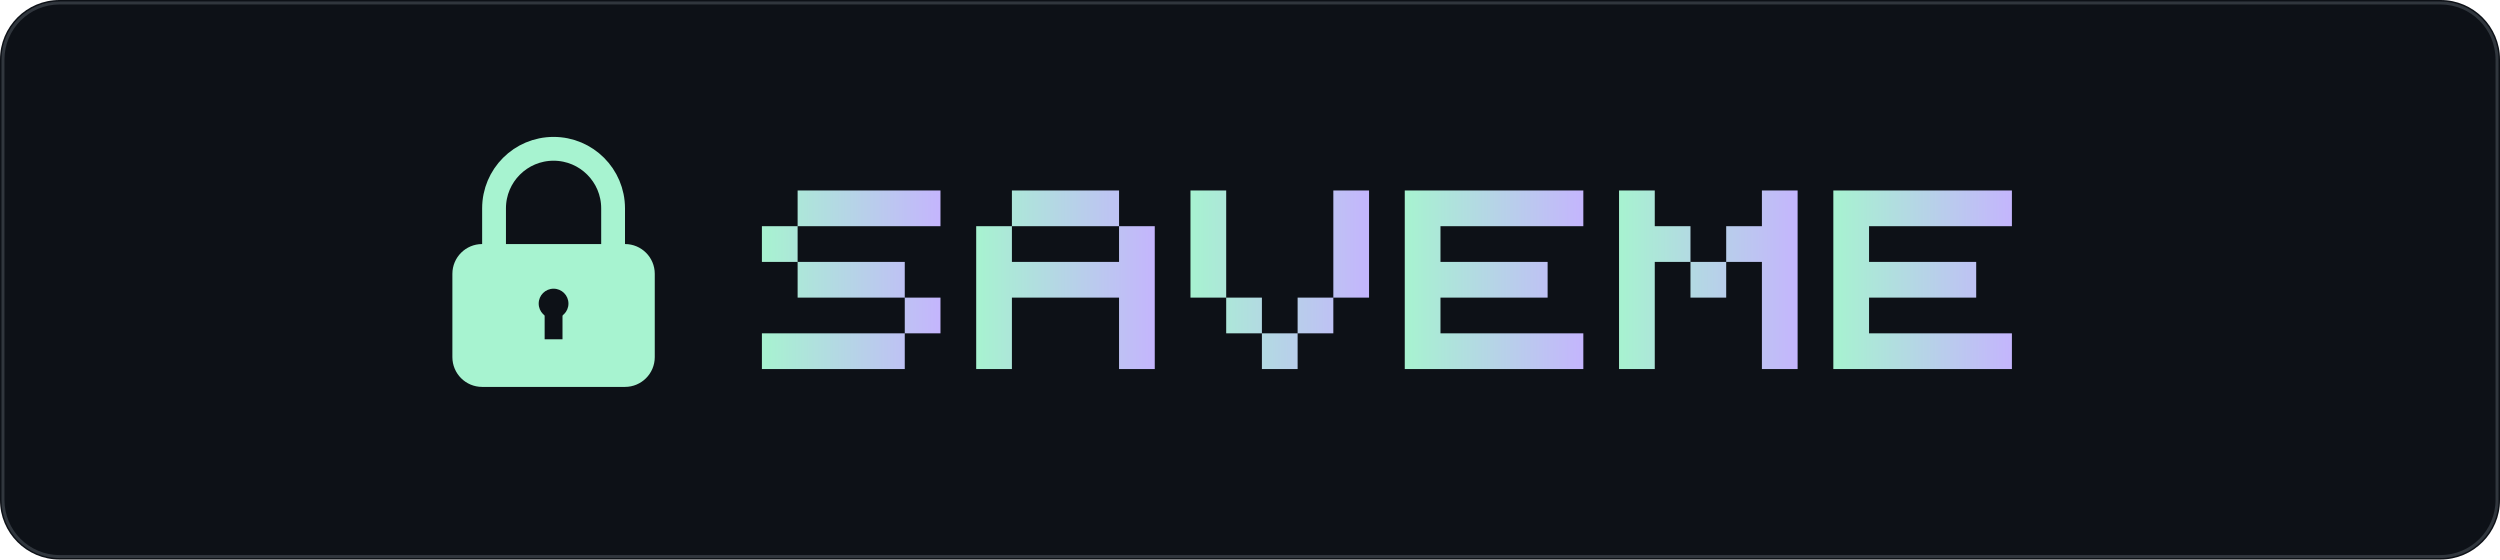
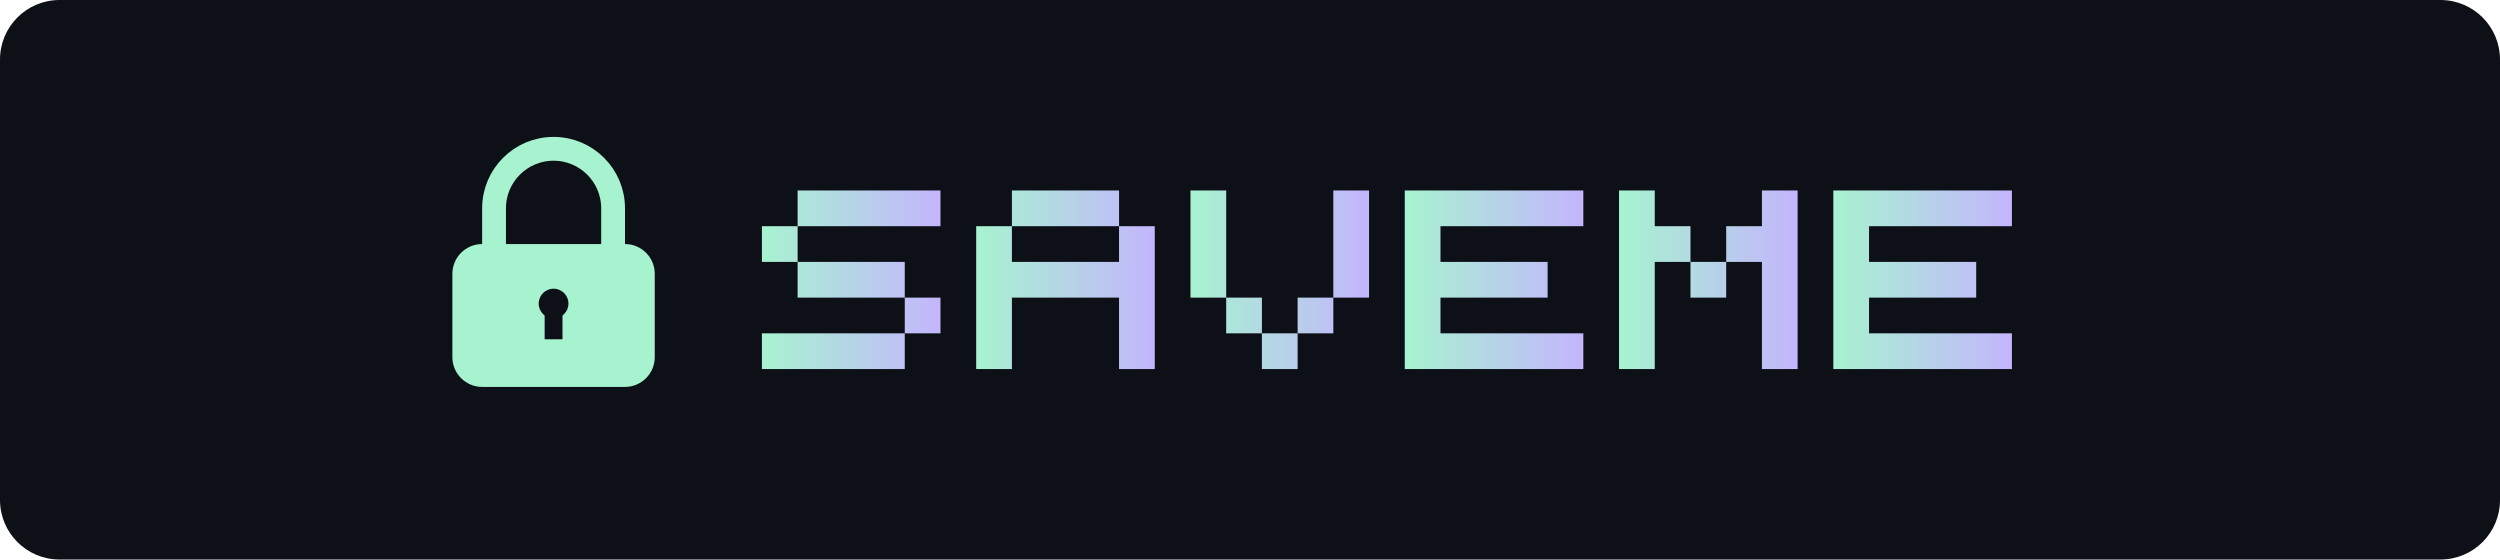
<svg xmlns="http://www.w3.org/2000/svg" width="840" height="188" viewBox="0 0 840 188" role="img" aria-labelledby="title desc">
  <defs>
    <linearGradient id="ink" x1="0" y1="0" x2="1" y2="0">
      <stop stop-color="#a7f3d0" />
      <stop offset="1" stop-color="#c4b5fd" />
    </linearGradient>
  </defs>
  <rect width="840" height="188" rx="20" fill="#0d1117" />
-   <rect x="1" y="1" width="838" height="186" rx="19" fill="none" stroke="#30363d" />
  <path d="M166 84V70a20 20 0 0 1 40 0v14" fill="none" stroke="#a7f3d0" stroke-width="8" />
  <rect x="152" y="82" width="68" height="48" rx="10" fill="#a7f3d0" />
  <circle cx="186" cy="102" r="5" fill="#0d1117" />
  <path d="M183 102h6v12h-6z" fill="#0d1117" />
  <g fill="url(#ink)">
    <path d="M268 64h12v12h-12zM280 64h12v12h-12zM292 64h12v12h-12zM304 64h12v12h-12zM256 76h12v12h-12zM268 88h12v12h-12zM280 88h12v12h-12zM292 88h12v12h-12zM304 100h12v12h-12zM256 112h12v12h-12zM268 112h12v12h-12zM280 112h12v12h-12zM292 112h12v12h-12z" />
    <path d="M340 64h12v12h-12zM352 64h12v12h-12zM364 64h12v12h-12zM328 76h12v12h-12zM376 76h12v12h-12zM328 88h12v12h-12zM340 88h12v12h-12zM352 88h12v12h-12zM364 88h12v12h-12zM376 88h12v12h-12zM328 100h12v12h-12zM376 100h12v12h-12zM328 112h12v12h-12zM376 112h12v12h-12z" />
    <path d="M400 64h12v12h-12zM448 64h12v12h-12zM400 76h12v12h-12zM448 76h12v12h-12zM400 88h12v12h-12zM448 88h12v12h-12zM412 100h12v12h-12zM436 100h12v12h-12zM424 112h12v12h-12z" />
    <path d="M472 64h12v12h-12zM484 64h12v12h-12zM496 64h12v12h-12zM508 64h12v12h-12zM520 64h12v12h-12zM472 76h12v12h-12zM472 88h12v12h-12zM484 88h12v12h-12zM496 88h12v12h-12zM508 88h12v12h-12zM472 100h12v12h-12zM472 112h12v12h-12zM484 112h12v12h-12zM496 112h12v12h-12zM508 112h12v12h-12zM520 112h12v12h-12z" />
    <path d="M544 64h12v12h-12zM592 64h12v12h-12zM544 76h12v12h-12zM556 76h12v12h-12zM580 76h12v12h-12zM592 76h12v12h-12zM544 88h12v12h-12zM568 88h12v12h-12zM592 88h12v12h-12zM544 100h12v12h-12zM592 100h12v12h-12zM544 112h12v12h-12zM592 112h12v12h-12z" />
    <path d="M616 64h12v12h-12zM628 64h12v12h-12zM640 64h12v12h-12zM652 64h12v12h-12zM664 64h12v12h-12zM616 76h12v12h-12zM616 88h12v12h-12zM628 88h12v12h-12zM640 88h12v12h-12zM652 88h12v12h-12zM616 100h12v12h-12zM616 112h12v12h-12zM628 112h12v12h-12zM640 112h12v12h-12zM652 112h12v12h-12zM664 112h12v12h-12z" />
  </g>
</svg>
